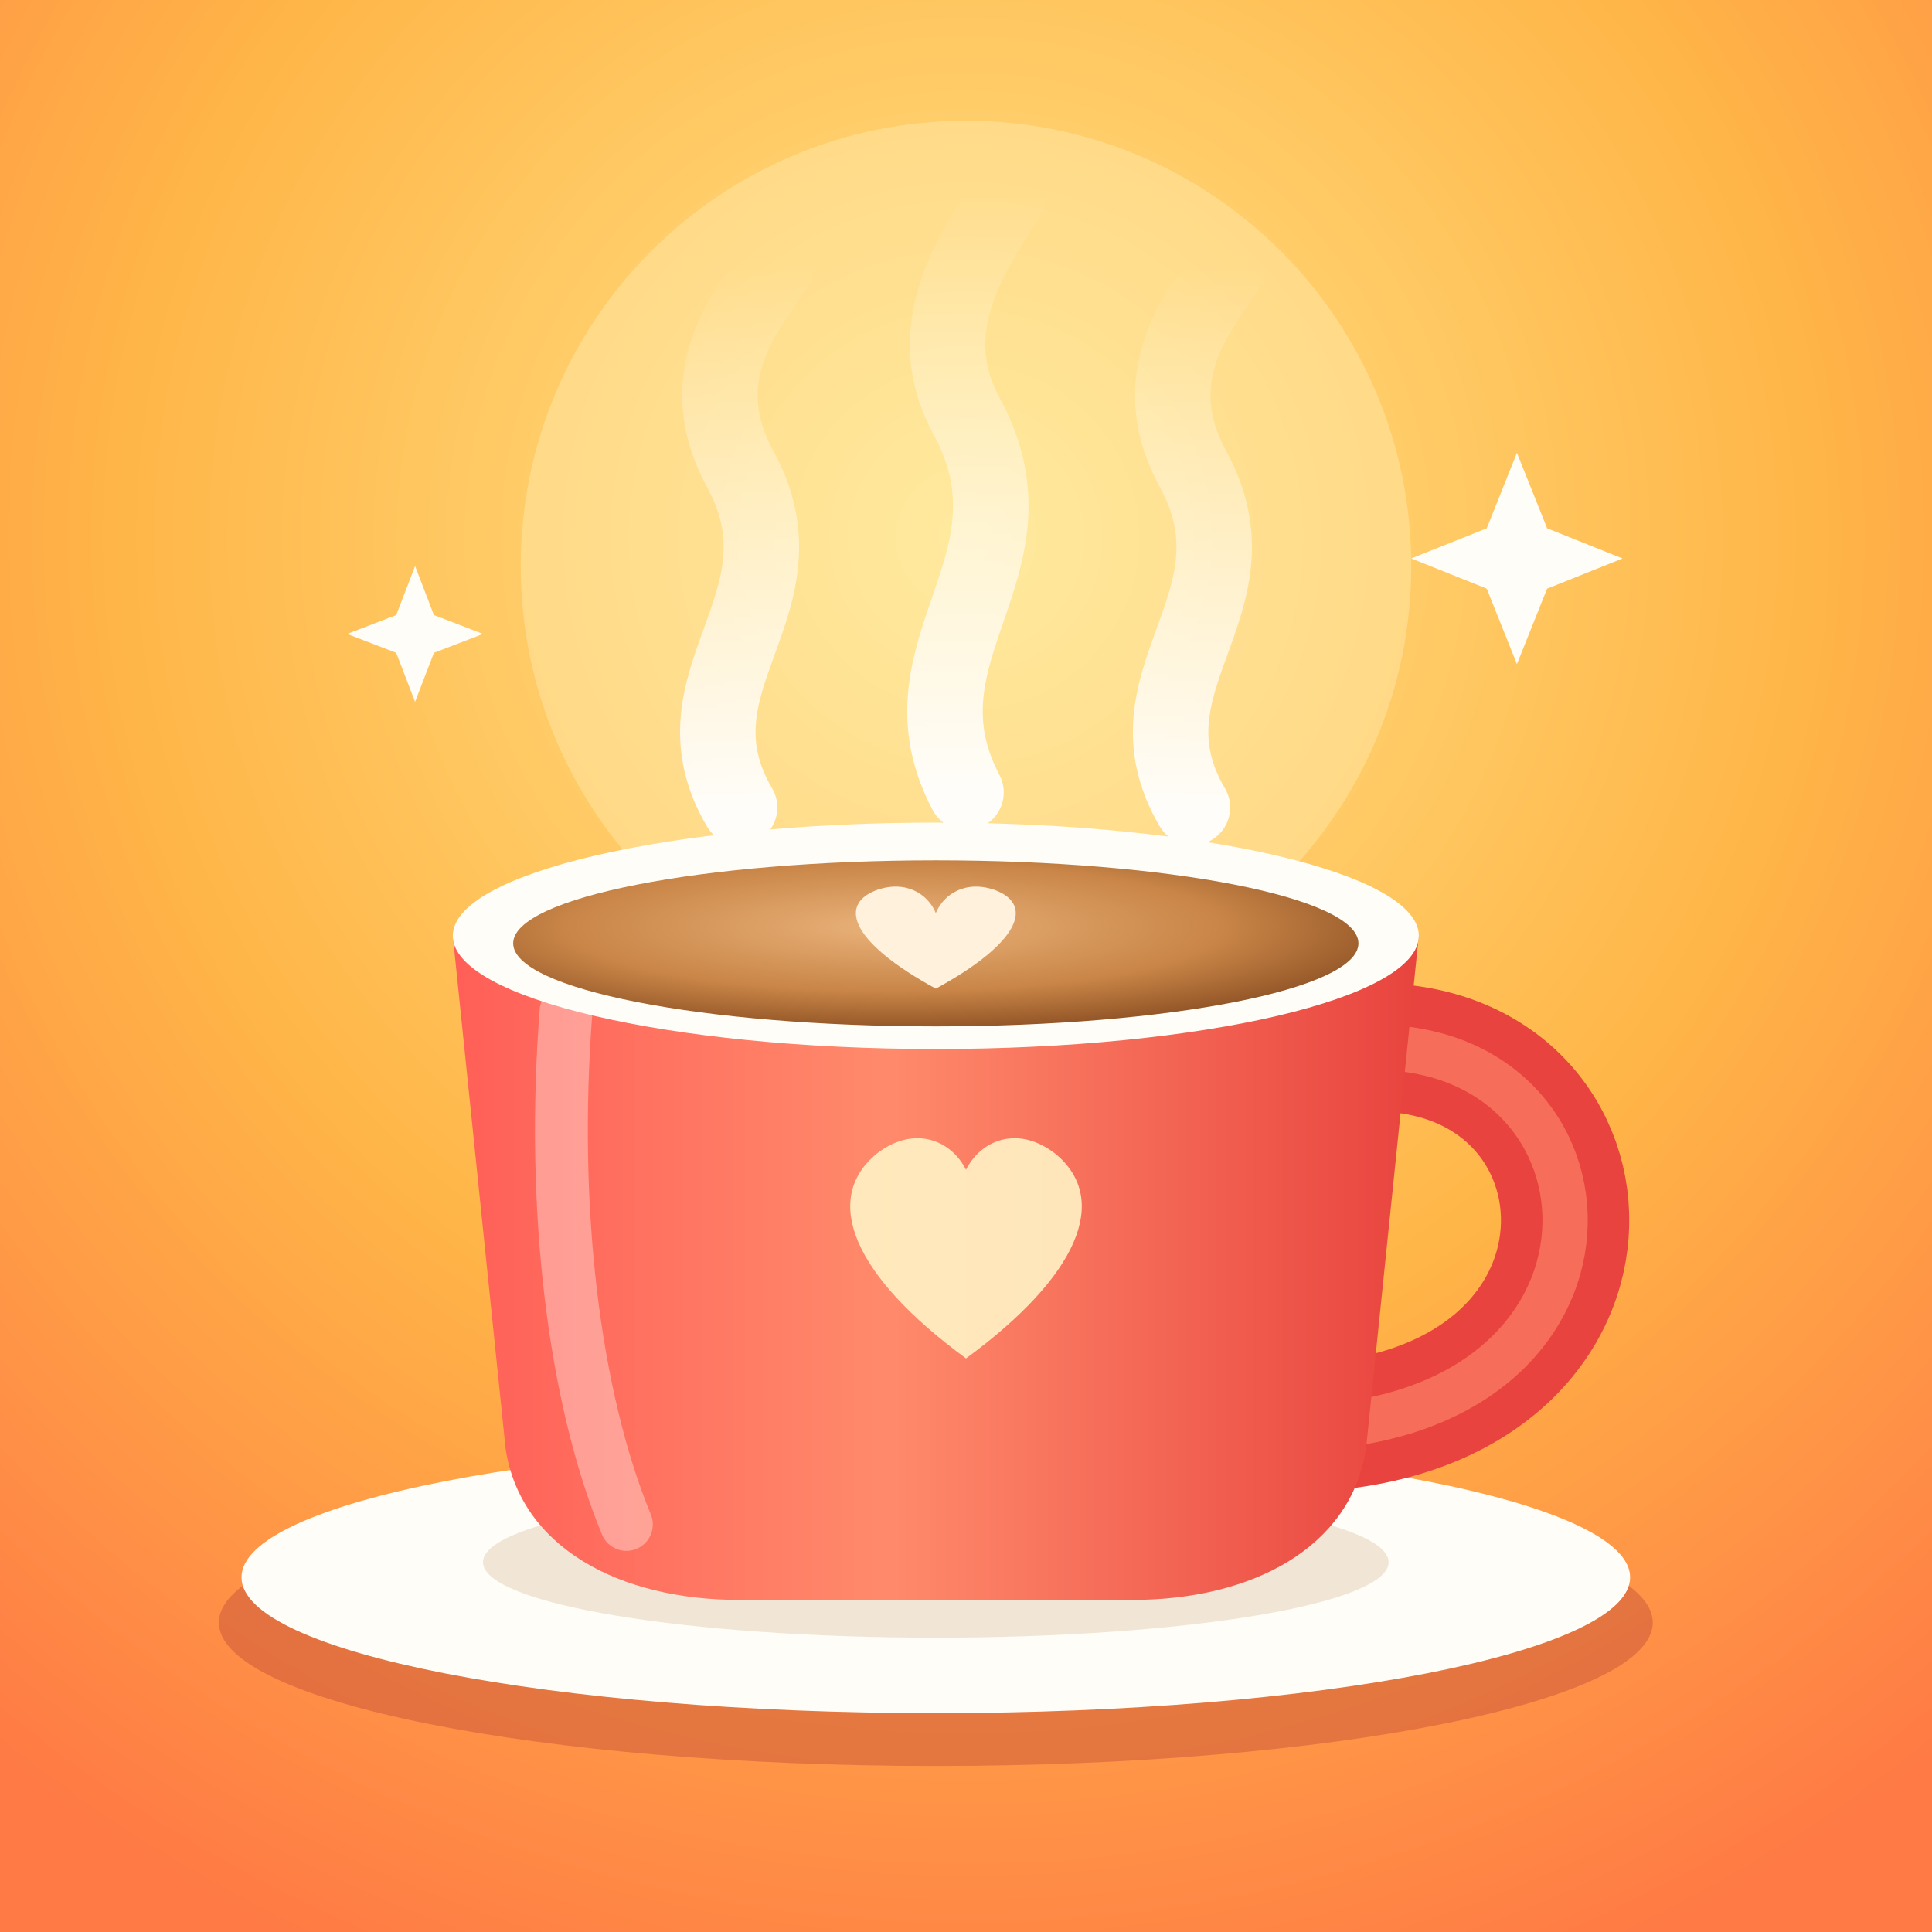
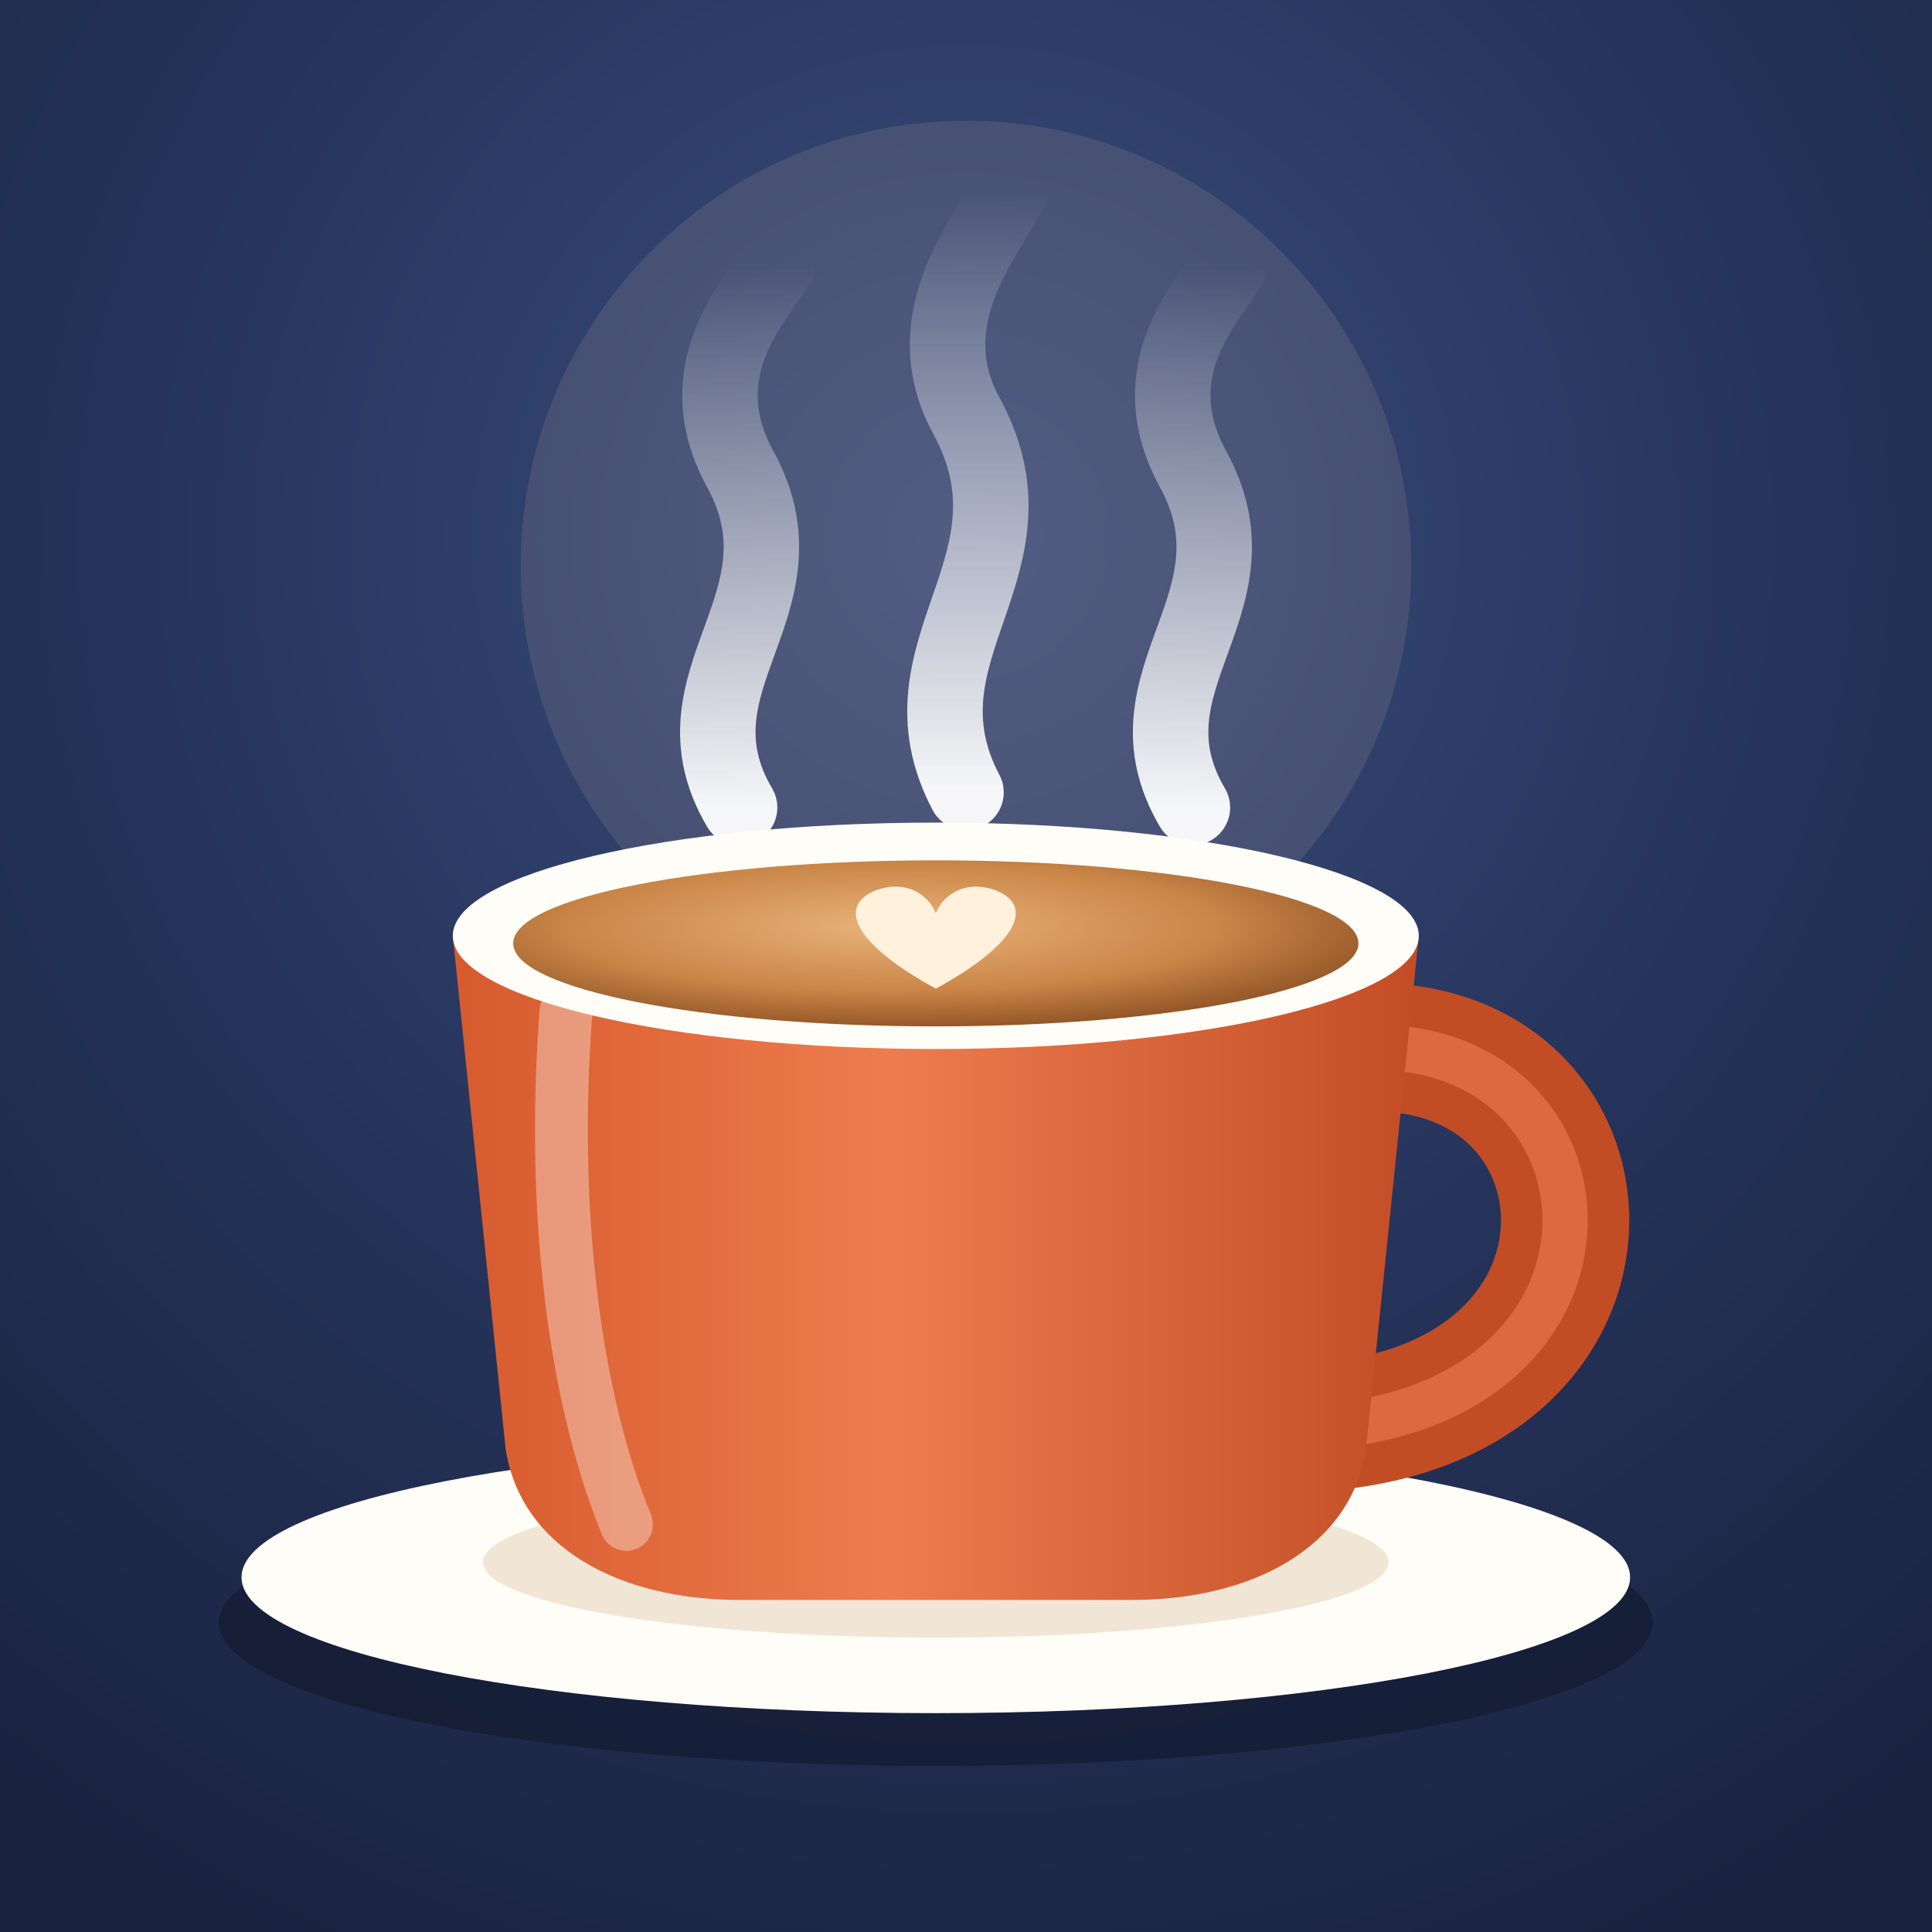
<svg xmlns="http://www.w3.org/2000/svg" viewBox="0 0 512 512" width="512" height="512">
  <defs>
    <radialGradient id="bg" cx="50%" cy="28%" r="80%">
-       <stop offset="0" stop-color="#FFE48A" />
-       <stop offset="0.55" stop-color="#FFB547" />
-       <stop offset="1" stop-color="#FF7A45" />
+       <stop offset="0" stop-color="#3B4E7E" />
+       <stop offset="0.55" stop-color="#25335A" />
+       <stop offset="1" stop-color="#1A2340" />
    </radialGradient>
    <linearGradient id="mug" x1="0" x2="1">
-       <stop offset="0" stop-color="#FF5E57" />
-       <stop offset="0.45" stop-color="#FF8A6B" />
-       <stop offset="1" stop-color="#E8433E" />
+       <stop offset="0" stop-color="#D65A2E" />
+       <stop offset="0.45" stop-color="#EE7C4E" />
+       <stop offset="1" stop-color="#C24D25" />
    </linearGradient>
    <radialGradient id="crema" cx="45%" cy="40%" r="65%">
      <stop offset="0" stop-color="#E9B27A" />
      <stop offset="0.6" stop-color="#C98547" />
      <stop offset="1" stop-color="#8A4E22" />
    </radialGradient>
    <linearGradient id="steam" x1="0" y1="1" x2="0" y2="0">
      <stop offset="0" stop-color="#fff" stop-opacity="0.95" />
      <stop offset="1" stop-color="#fff" stop-opacity="0" />
    </linearGradient>
  </defs>
  <rect width="512" height="512" fill="url(#bg)" />
-   <g fill="#FFF3C4" opacity="0.35">
+   <g fill="#F4C9A8" opacity="0.12">
    <circle cx="256" cy="150" r="118" />
  </g>
  <g fill="none" stroke="url(#steam)" stroke-width="20" stroke-linecap="round">
    <path d="M196 214 C176 180 216 160 196 124 C182 98 200 80 206 70" />
    <path d="M256 210 C236 172 278 150 256 110 C242 84 262 62 268 50" />
    <path d="M316 214 C296 180 336 160 316 124 C302 98 320 80 326 70" />
  </g>
-   <ellipse cx="248" cy="430" rx="190" ry="38" fill="#B23A35" opacity="0.35" />
+   <ellipse cx="248" cy="430" rx="190" ry="38" fill="#0E1426" opacity="0.5" />
  <ellipse cx="248" cy="418" rx="184" ry="36" fill="#FFFDF7" />
  <ellipse cx="248" cy="414" rx="120" ry="20" fill="#F1E6D6" />
-   <path d="M356 278 C430 270 440 370 352 378" fill="none" stroke="#E8433E" stroke-width="34" stroke-linecap="round" />
-   <path d="M356 278 C430 270 440 370 352 378" fill="none" stroke="#FF8A6B" stroke-width="12" stroke-linecap="round" opacity="0.6" />
+   <path d="M356 278 C430 270 440 370 352 378" fill="none" stroke="#C24D25" stroke-width="34" stroke-linecap="round" />
+   <path d="M356 278 C430 270 440 370 352 378" fill="none" stroke="#EE7C4E" stroke-width="12" stroke-linecap="round" opacity="0.6" />
  <path d="M120 248 L376 248 L362 384 C358 410 332 424 300 424 L196 424 C164 424 138 410 134 384 Z" fill="url(#mug)" />
  <path d="M150 268 C146 320 152 370 166 404" fill="none" stroke="#fff" stroke-width="14" stroke-linecap="round" opacity="0.35" />
-   <path d="M256 360 C226 338 218 318 232 306 C242 298 252 302 256 310 C260 302 270 298 280 306 C294 318 286 338 256 360 Z" fill="#FFF3C4" opacity="0.9" />
  <ellipse cx="248" cy="248" rx="128" ry="30" fill="#FFFDF7" />
  <ellipse cx="248" cy="250" rx="112" ry="22" fill="url(#crema)" />
  <path d="M248 262 C226 250 222 240 232 236 C240 233 246 237 248 242 C250 237 256 233 264 236 C274 240 270 250 248 262 Z" fill="#FFF1DC" />
-   <g fill="#FFFDF7">
-     <path d="M402 120 l8 20 20 8 -20 8 -8 20 -8 -20 -20 -8 20 -8z" />
-     <path d="M110 150 l5 13 13 5 -13 5 -5 13 -5 -13 -13 -5 13 -5z" />
-   </g>
</svg>
